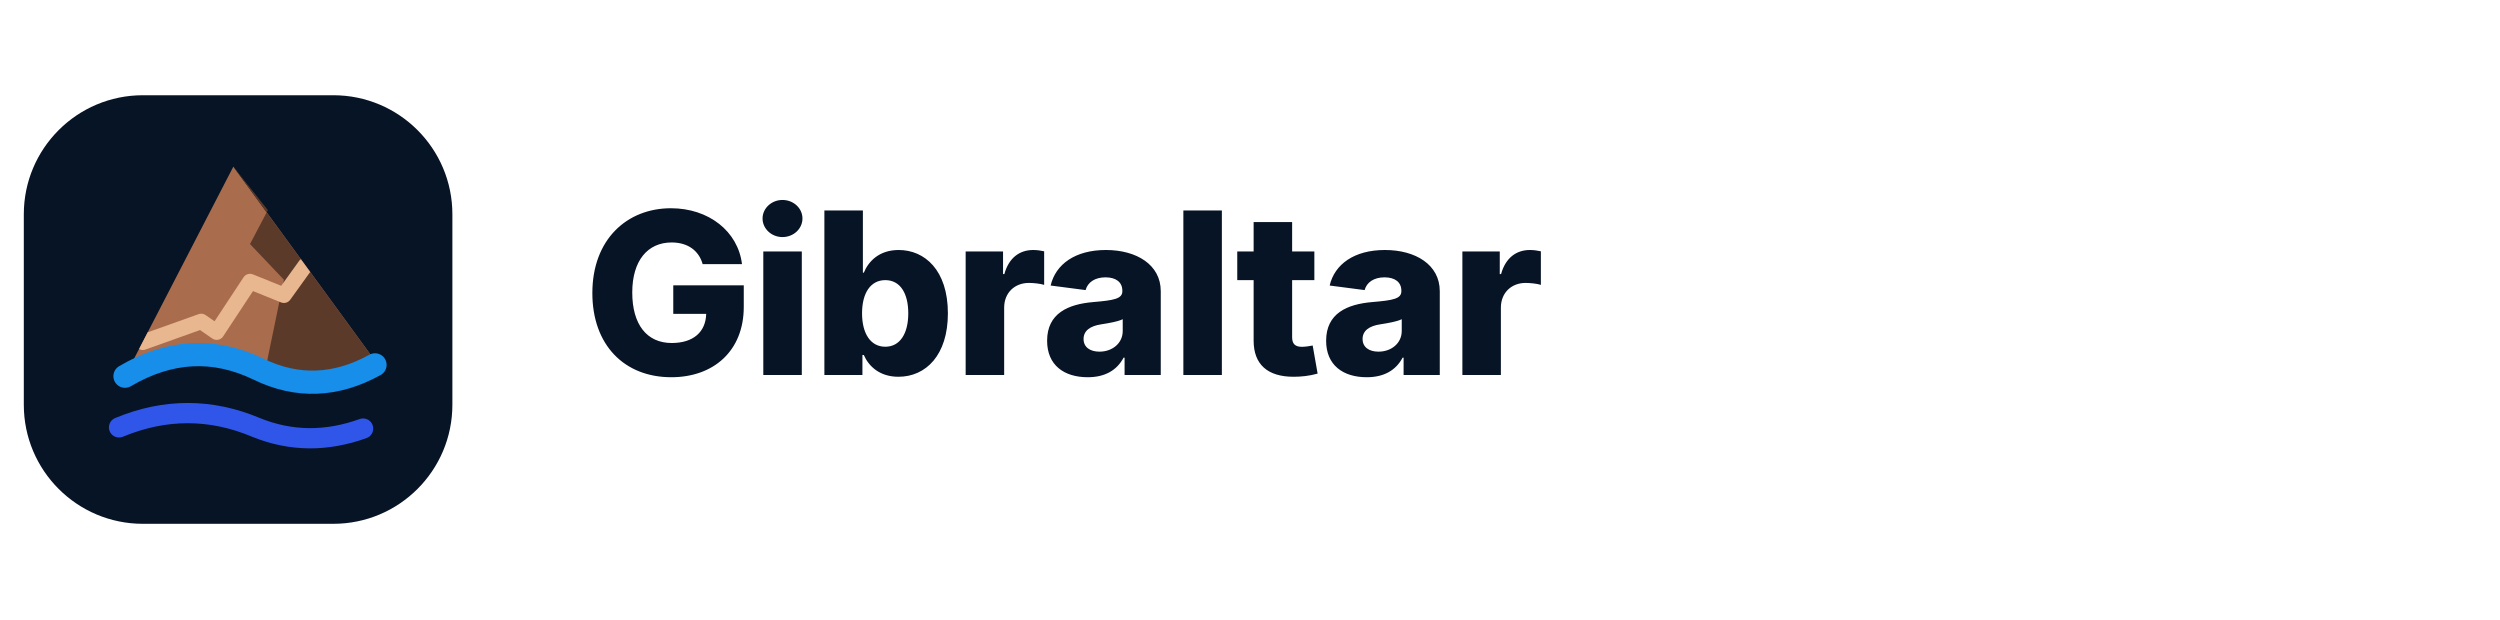
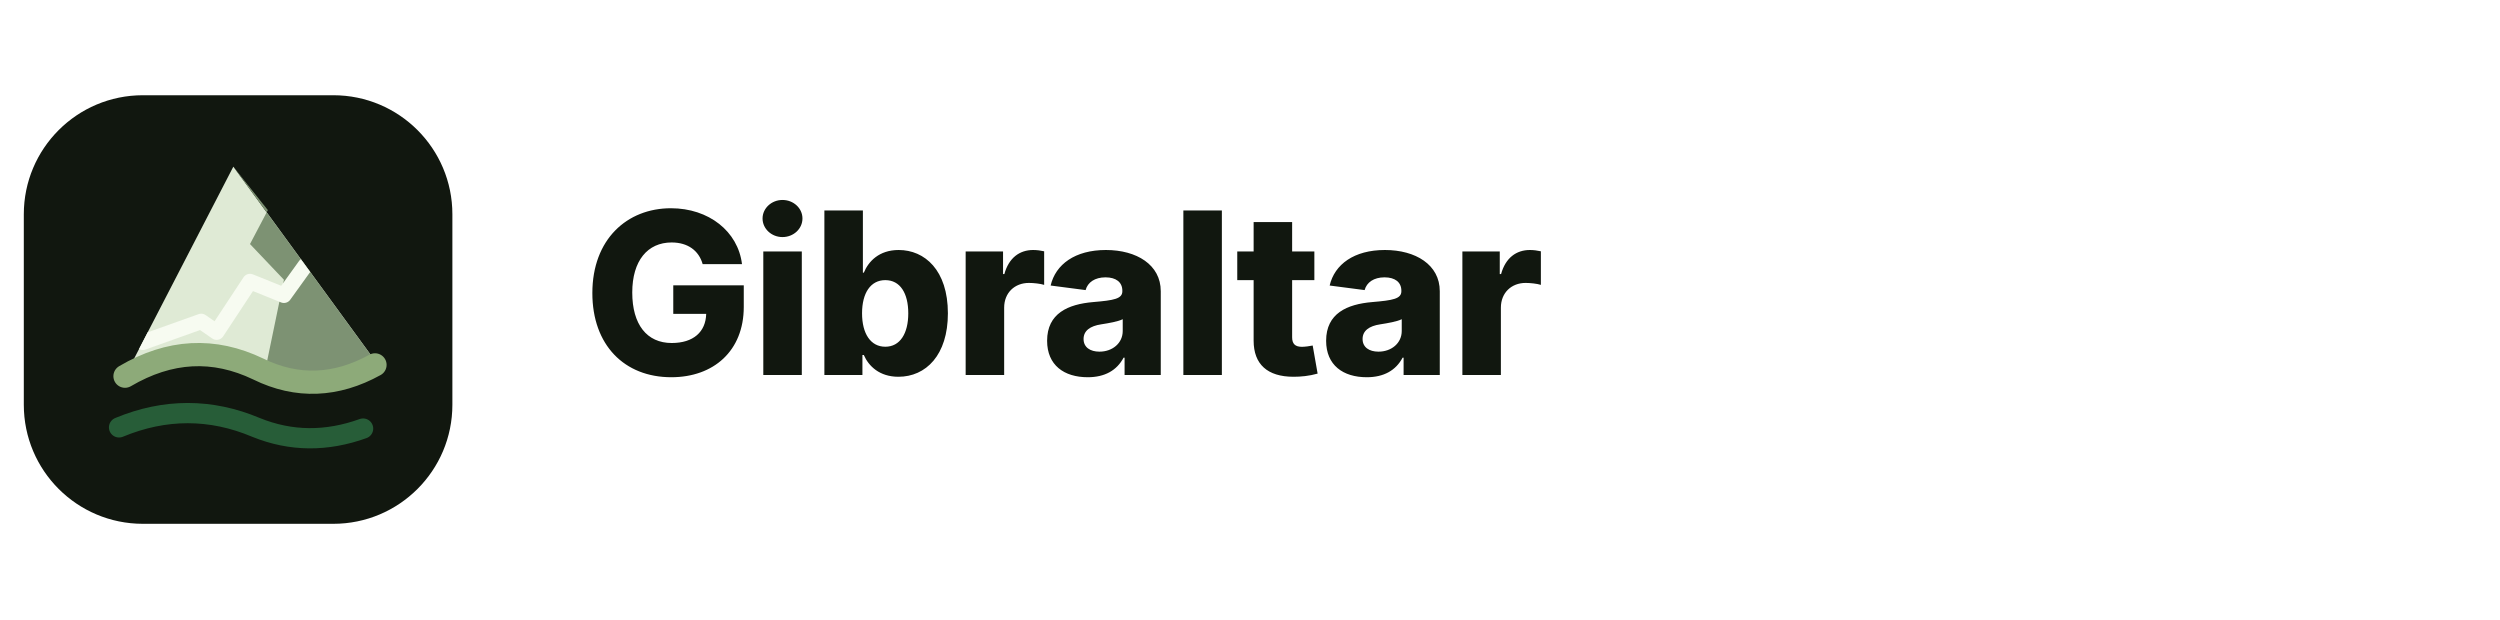
<svg xmlns="http://www.w3.org/2000/svg" width="420" height="104" viewBox="0 0 420 104" fill="none" role="img" aria-label="Gibraltar logo">
-   <rect x="4" y="16" width="72" height="72" rx="20" fill="#071426" />
-   <path d="M21 63.2L39.2 28L63 60.6C56.4 64 49.8 64.1 43.2 60.8C36.3 57.4 29 58.1 21 63.2Z" fill="#A96D4D" />
-   <path d="M39.2 28L63 60.6C56.9 63.7 50.8 63.9 44.7 61.5L47.7 47L42 41L45 35.3L39.2 28Z" fill="#5C3A2A" />
-   <path d="M24 57.5L33.8 54L36.4 55.8L42 47.3L47.7 49.6L51.3 44.6" stroke="#E8B68F" stroke-width="2.6" stroke-linecap="round" stroke-linejoin="round" clip-path="url(#mountainClip)" />
-   <path d="M21 63.2C28.5 58.8 35.9 58.4 43.4 62C49.9 65.2 56.5 64.9 63 61.3" stroke="#168EEA" stroke-width="3.9" stroke-linecap="round" />
-   <path d="M20 71.8C27.7 68.6 35.4 68.6 43 71.8C48.9 74.2 54.9 74.2 61 72" stroke="#2F56E8" stroke-width="3.4" stroke-linecap="round" />
-   <text x="98" y="63" fill="#071426" font-family="Inter, Arial, sans-serif" font-size="38" font-weight="800" letter-spacing="-0.5">Gibraltar</text>
+   <rect x="4" y="16" width="72" height="72" rx="20" fill="#11170F" />
+   <path d="M21 63.2L39.2 28L63 60.6C56.4 64 49.8 64.1 43.2 60.8C36.3 57.4 29 58.1 21 63.2Z" fill="#DFEAD5" />
+   <path d="M39.2 28L63 60.6C56.9 63.7 50.8 63.9 44.7 61.5L47.7 47L42 41L45 35.3L39.2 28Z" fill="#7D9273" />
+   <path d="M24 57.5L33.8 54L36.4 55.8L42 47.3L47.7 49.6L51.3 44.6" stroke="#F7FBF1" stroke-width="2.6" stroke-linecap="round" stroke-linejoin="round" clip-path="url(#mountainClip)" />
+   <path d="M21 63.2C28.5 58.8 35.9 58.4 43.4 62C49.9 65.2 56.5 64.9 63 61.3" stroke="#8DAA79" stroke-width="3.9" stroke-linecap="round" />
+   <path d="M20 71.8C27.7 68.6 35.4 68.6 43 71.8C48.9 74.2 54.9 74.2 61 72" stroke="#275D38" stroke-width="3.4" stroke-linecap="round" />
+   <text x="98" y="63" fill="#11170F" font-family="Inter, Arial, sans-serif" font-size="38" font-weight="800" letter-spacing="-0.5">Gibraltar</text>
  <defs>
    <clipPath id="mountainClip">
      <path d="M21 63.2L39.2 28L63 60.6C56.4 64 49.8 64.1 43.2 60.8C36.3 57.4 29 58.1 21 63.2Z" />
    </clipPath>
-     <linearGradient id="paint0_linear" x1="26" y1="30" x2="65" y2="64" gradientUnits="userSpaceOnUse">
-       <stop stop-color="#20D4C7" />
-       <stop offset="0.55" stop-color="#168EEA" />
-       <stop offset="1" stop-color="#2856E8" />
-     </linearGradient>
  </defs>
</svg>
